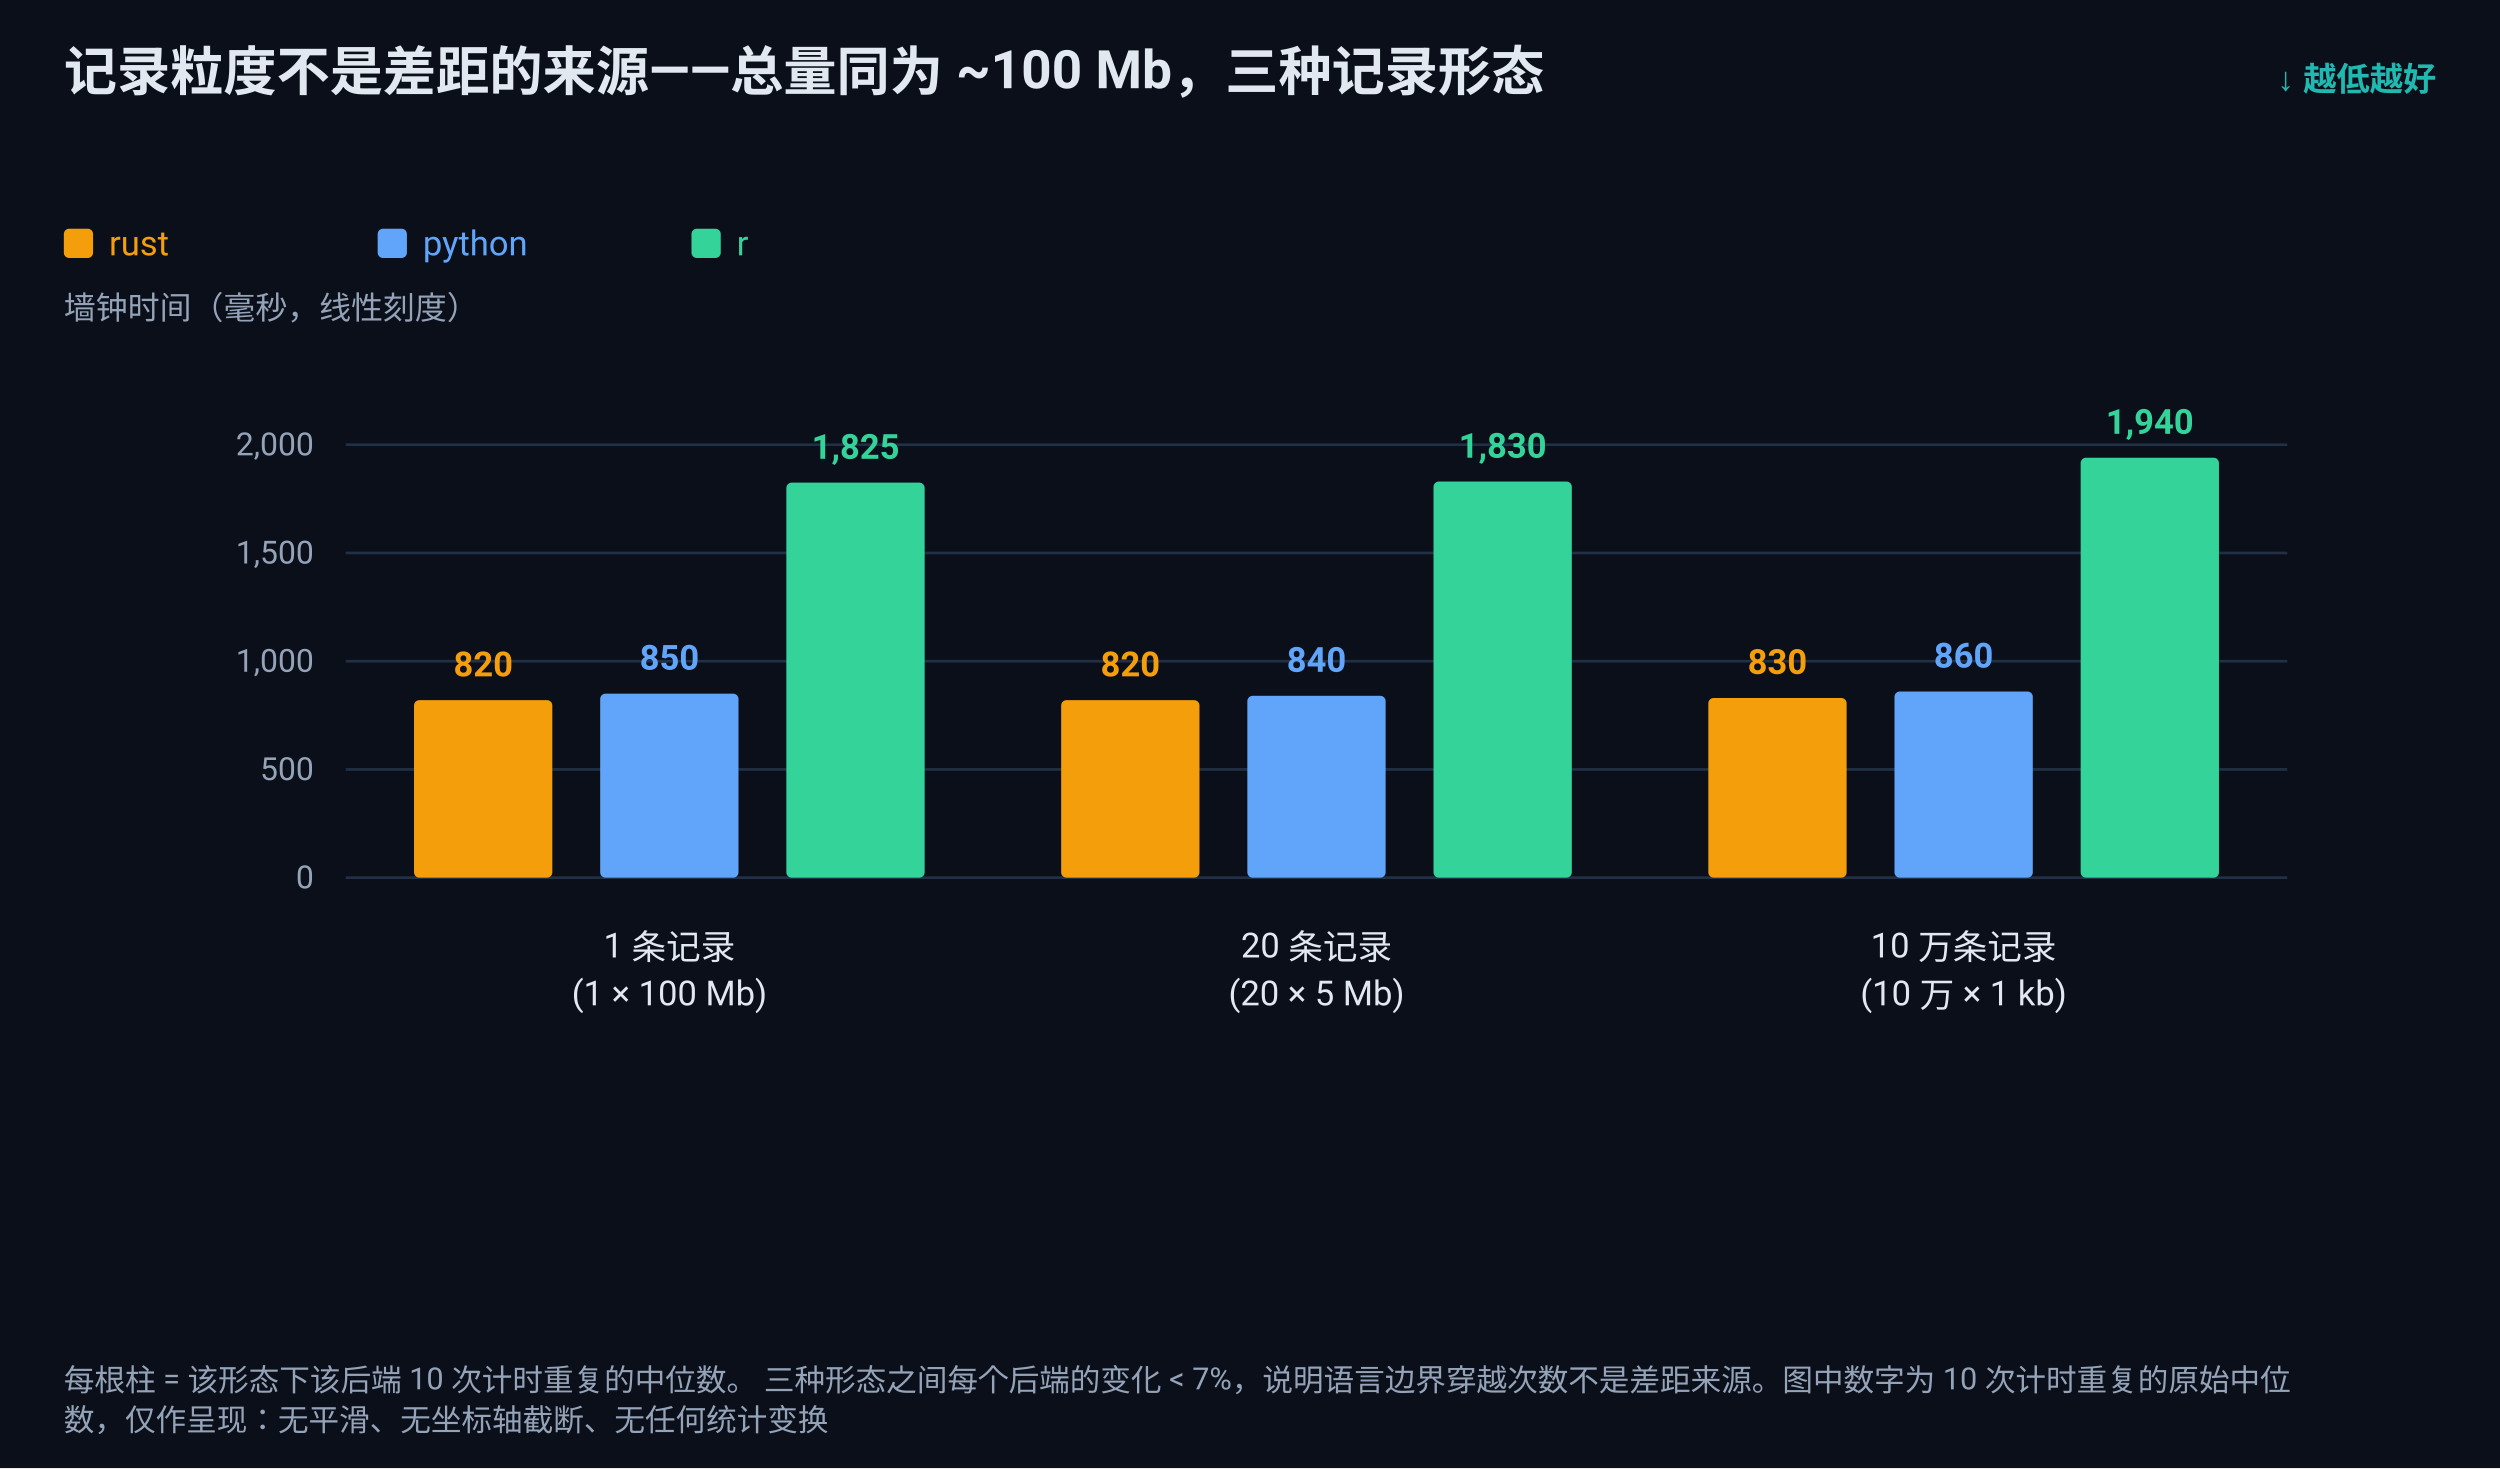
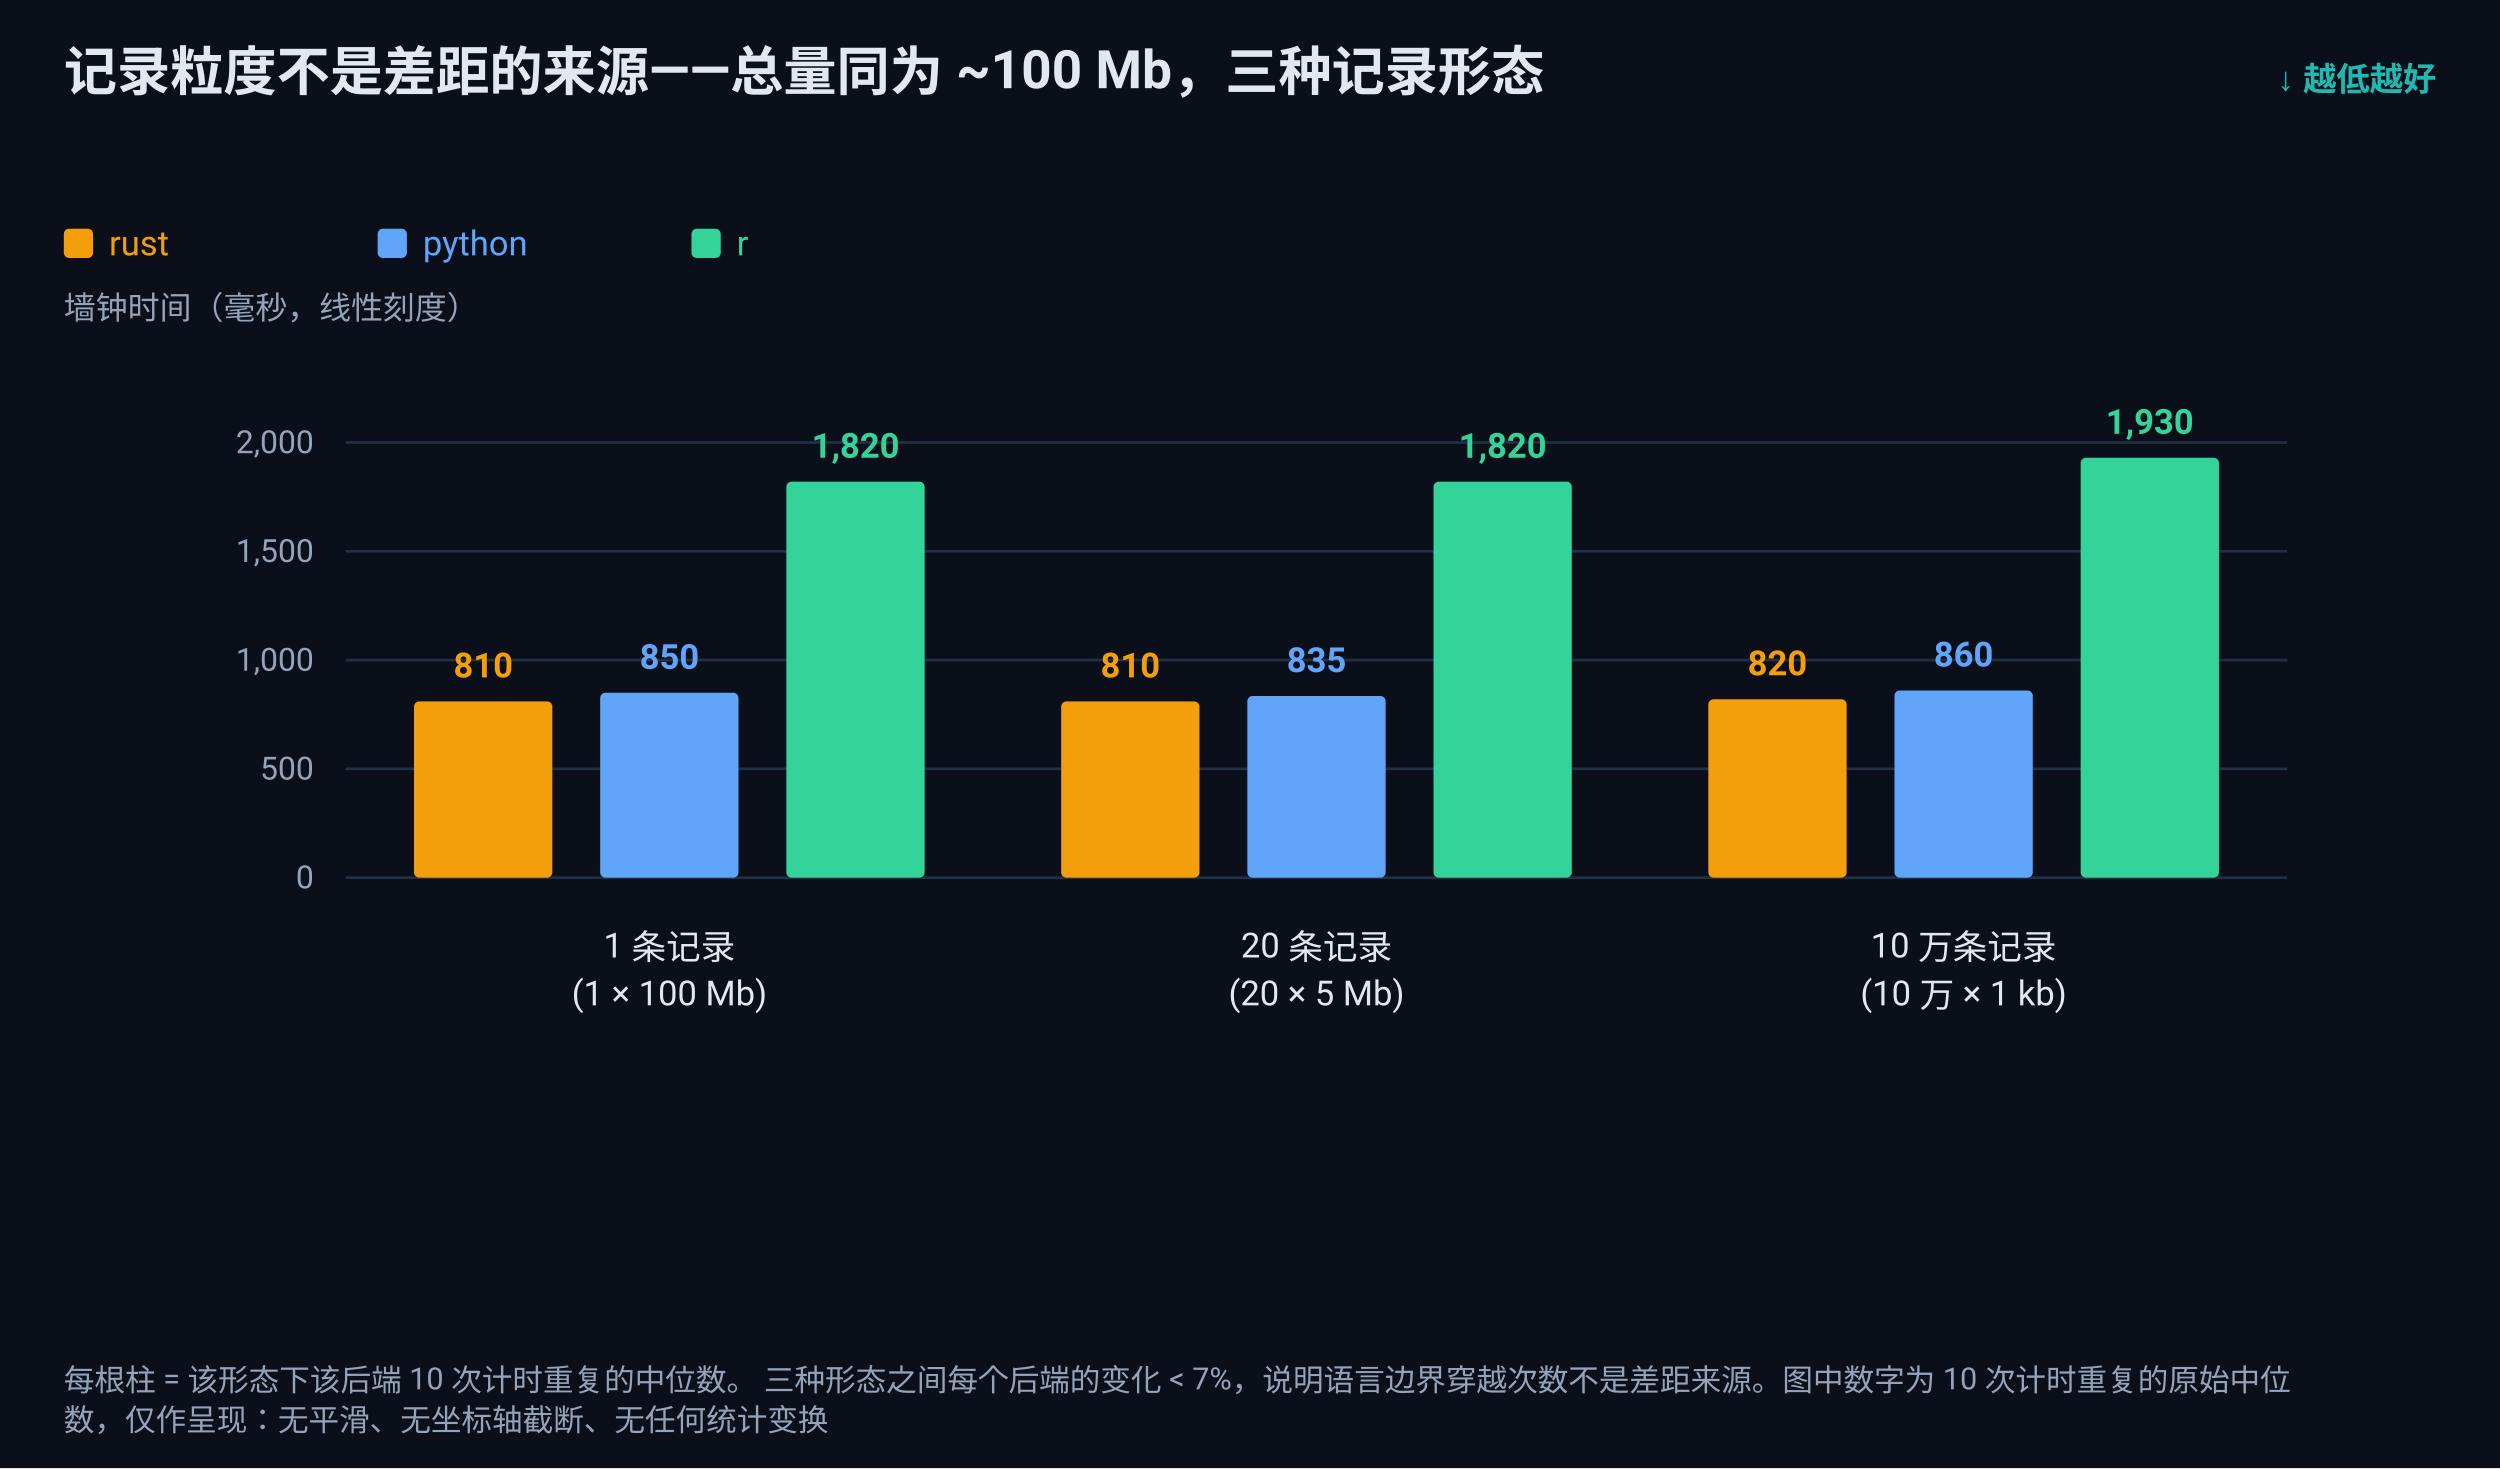
<svg xmlns="http://www.w3.org/2000/svg" viewBox="0 0 940 552" width="940" height="552" role="img" aria-label="记录粒度不是差距的来源——总量同为 ~100 Mb，三种记录形态">
  <rect width="940" height="552" fill="#0a0f1a" />
  <text x="24" y="34" fill="#e2e8f0" font-family="-apple-system,BlinkMacSystemFont,'Segoe UI',Roboto,'Helvetica Neue',Arial,'Noto Sans SC',sans-serif" font-size="20" font-weight="600">记录粒度不是差距的来源——总量同为 ~100 Mb，三种记录形态</text>
  <text x="916" y="34" fill="#20B8B0" font-family="-apple-system,BlinkMacSystemFont,'Segoe UI',Roboto,'Helvetica Neue',Arial,'Noto Sans SC',sans-serif" font-size="12.5" font-weight="600" text-anchor="end">↓ 越低越好</text>
  <rect x="24.00" y="86.00" width="11.00" height="11.00" rx="2" fill="#f59e0b" opacity="1.0" />
  <text x="41.0" y="96.0" fill="#f59e0b" font-family="-apple-system,BlinkMacSystemFont,'Segoe UI',Roboto,'Helvetica Neue',Arial,'Noto Sans SC',sans-serif" font-size="13" font-weight="400" text-anchor="start">rust</text>
  <rect x="142.00" y="86.00" width="11.00" height="11.00" rx="2" fill="#60a5fa" opacity="1.0" />
  <text x="159.0" y="96.0" fill="#60a5fa" font-family="-apple-system,BlinkMacSystemFont,'Segoe UI',Roboto,'Helvetica Neue',Arial,'Noto Sans SC',sans-serif" font-size="13" font-weight="400" text-anchor="start">python</text>
  <rect x="260.00" y="86.00" width="11.00" height="11.00" rx="2" fill="#34d399" opacity="1.0" />
  <text x="277.0" y="96.0" fill="#34d399" font-family="-apple-system,BlinkMacSystemFont,'Segoe UI',Roboto,'Helvetica Neue',Arial,'Noto Sans SC',sans-serif" font-size="13" font-weight="400" text-anchor="start">r</text>
  <line x1="130.00" y1="330.00" x2="860.00" y2="330.00" stroke="#223046" stroke-width="1.0" opacity="1.0" />
  <text x="118.0" y="334.0" fill="#94a3b8" font-family="-apple-system,BlinkMacSystemFont,'Segoe UI',Roboto,'Helvetica Neue',Arial,'Noto Sans SC',sans-serif" font-size="12" font-weight="400" text-anchor="end">0</text>
-   <line x1="130.00" y1="289.31" x2="860.00" y2="289.31" stroke="#223046" stroke-width="1.0" opacity="1.0" />
-   <text x="118.0" y="293.3" fill="#94a3b8" font-family="-apple-system,BlinkMacSystemFont,'Segoe UI',Roboto,'Helvetica Neue',Arial,'Noto Sans SC',sans-serif" font-size="12" font-weight="400" text-anchor="end">500</text>
-   <line x1="130.00" y1="248.61" x2="860.00" y2="248.61" stroke="#223046" stroke-width="1.0" opacity="1.0" />
-   <text x="118.0" y="252.6" fill="#94a3b8" font-family="-apple-system,BlinkMacSystemFont,'Segoe UI',Roboto,'Helvetica Neue',Arial,'Noto Sans SC',sans-serif" font-size="12" font-weight="400" text-anchor="end">1,000</text>
-   <line x1="130.00" y1="207.92" x2="860.00" y2="207.92" stroke="#223046" stroke-width="1.0" opacity="1.0" />
-   <text x="118.0" y="211.9" fill="#94a3b8" font-family="-apple-system,BlinkMacSystemFont,'Segoe UI',Roboto,'Helvetica Neue',Arial,'Noto Sans SC',sans-serif" font-size="12" font-weight="400" text-anchor="end">1,500</text>
-   <line x1="130.00" y1="167.22" x2="860.00" y2="167.22" stroke="#223046" stroke-width="1.0" opacity="1.0" />
-   <text x="118.0" y="171.2" fill="#94a3b8" font-family="-apple-system,BlinkMacSystemFont,'Segoe UI',Roboto,'Helvetica Neue',Arial,'Noto Sans SC',sans-serif" font-size="12" font-weight="400" text-anchor="end">2,000</text>
+   <line x1="130.00" y1="289.09" x2="860.00" y2="289.09" stroke="#223046" stroke-width="1.0" opacity="1.0" />
+   <text x="118.0" y="293.1" fill="#94a3b8" font-family="-apple-system,BlinkMacSystemFont,'Segoe UI',Roboto,'Helvetica Neue',Arial,'Noto Sans SC',sans-serif" font-size="12" font-weight="400" text-anchor="end">500</text>
+   <line x1="130.00" y1="248.19" x2="860.00" y2="248.19" stroke="#223046" stroke-width="1.0" opacity="1.0" />
+   <text x="118.0" y="252.2" fill="#94a3b8" font-family="-apple-system,BlinkMacSystemFont,'Segoe UI',Roboto,'Helvetica Neue',Arial,'Noto Sans SC',sans-serif" font-size="12" font-weight="400" text-anchor="end">1,000</text>
+   <line x1="130.00" y1="207.28" x2="860.00" y2="207.28" stroke="#223046" stroke-width="1.0" opacity="1.0" />
+   <text x="118.0" y="211.3" fill="#94a3b8" font-family="-apple-system,BlinkMacSystemFont,'Segoe UI',Roboto,'Helvetica Neue',Arial,'Noto Sans SC',sans-serif" font-size="12" font-weight="400" text-anchor="end">1,500</text>
+   <line x1="130.00" y1="166.38" x2="860.00" y2="166.38" stroke="#223046" stroke-width="1.0" opacity="1.0" />
+   <text x="118.0" y="170.4" fill="#94a3b8" font-family="-apple-system,BlinkMacSystemFont,'Segoe UI',Roboto,'Helvetica Neue',Arial,'Noto Sans SC',sans-serif" font-size="12" font-weight="400" text-anchor="end">2,000</text>
  <text x="24.0" y="120.0" fill="#94a3b8" font-family="-apple-system,BlinkMacSystemFont,'Segoe UI',Roboto,'Helvetica Neue',Arial,'Noto Sans SC',sans-serif" font-size="12" font-weight="400" text-anchor="start">墙钟时间（毫秒，线性刻度）</text>
-   <rect x="155.67" y="263.26" width="52.00" height="66.74" rx="2" fill="#f59e0b" opacity="1.0" />
-   <text x="181.7" y="254.3" fill="#f59e0b" font-family="-apple-system,BlinkMacSystemFont,'Segoe UI',Roboto,'Helvetica Neue',Arial,'Noto Sans SC',sans-serif" font-size="13" font-weight="600" text-anchor="middle">820</text>
-   <rect x="225.67" y="260.82" width="52.00" height="69.18" rx="2" fill="#60a5fa" opacity="1.0" />
-   <text x="251.7" y="251.8" fill="#60a5fa" font-family="-apple-system,BlinkMacSystemFont,'Segoe UI',Roboto,'Helvetica Neue',Arial,'Noto Sans SC',sans-serif" font-size="13" font-weight="600" text-anchor="middle">850</text>
-   <rect x="295.67" y="181.47" width="52.00" height="148.53" rx="2" fill="#34d399" opacity="1.0" />
-   <text x="321.7" y="172.5" fill="#34d399" font-family="-apple-system,BlinkMacSystemFont,'Segoe UI',Roboto,'Helvetica Neue',Arial,'Noto Sans SC',sans-serif" font-size="13" font-weight="600" text-anchor="middle">1,825</text>
+   <rect x="155.67" y="263.73" width="52.00" height="66.27" rx="2" fill="#f59e0b" opacity="1.0" />
+   <text x="181.7" y="254.7" fill="#f59e0b" font-family="-apple-system,BlinkMacSystemFont,'Segoe UI',Roboto,'Helvetica Neue',Arial,'Noto Sans SC',sans-serif" font-size="13" font-weight="600" text-anchor="middle">810</text>
+   <rect x="225.67" y="260.46" width="52.00" height="69.54" rx="2" fill="#60a5fa" opacity="1.0" />
+   <text x="251.7" y="251.5" fill="#60a5fa" font-family="-apple-system,BlinkMacSystemFont,'Segoe UI',Roboto,'Helvetica Neue',Arial,'Noto Sans SC',sans-serif" font-size="13" font-weight="600" text-anchor="middle">850</text>
+   <rect x="295.67" y="181.10" width="52.00" height="148.90" rx="2" fill="#34d399" opacity="1.0" />
+   <text x="321.7" y="172.1" fill="#34d399" font-family="-apple-system,BlinkMacSystemFont,'Segoe UI',Roboto,'Helvetica Neue',Arial,'Noto Sans SC',sans-serif" font-size="13" font-weight="600" text-anchor="middle">1,820</text>
  <text x="251.7" y="360.0" fill="#e2e8f0" font-family="-apple-system,BlinkMacSystemFont,'Segoe UI',Roboto,'Helvetica Neue',Arial,'Noto Sans SC',sans-serif" font-size="13" font-weight="400" text-anchor="middle">1 条记录</text>
  <text x="251.7" y="378.0" fill="#e2e8f0" font-family="-apple-system,BlinkMacSystemFont,'Segoe UI',Roboto,'Helvetica Neue',Arial,'Noto Sans SC',sans-serif" font-size="13" font-weight="400" text-anchor="middle">(1 × 100 Mb)</text>
-   <rect x="399.00" y="263.26" width="52.00" height="66.74" rx="2" fill="#f59e0b" opacity="1.0" />
-   <text x="425.0" y="254.3" fill="#f59e0b" font-family="-apple-system,BlinkMacSystemFont,'Segoe UI',Roboto,'Helvetica Neue',Arial,'Noto Sans SC',sans-serif" font-size="13" font-weight="600" text-anchor="middle">820</text>
-   <rect x="469.00" y="261.63" width="52.00" height="68.37" rx="2" fill="#60a5fa" opacity="1.0" />
-   <text x="495.0" y="252.6" fill="#60a5fa" font-family="-apple-system,BlinkMacSystemFont,'Segoe UI',Roboto,'Helvetica Neue',Arial,'Noto Sans SC',sans-serif" font-size="13" font-weight="600" text-anchor="middle">840</text>
-   <rect x="539.00" y="181.06" width="52.00" height="148.94" rx="2" fill="#34d399" opacity="1.0" />
-   <text x="565.0" y="172.1" fill="#34d399" font-family="-apple-system,BlinkMacSystemFont,'Segoe UI',Roboto,'Helvetica Neue',Arial,'Noto Sans SC',sans-serif" font-size="13" font-weight="600" text-anchor="middle">1,830</text>
+   <rect x="399.00" y="263.73" width="52.00" height="66.27" rx="2" fill="#f59e0b" opacity="1.0" />
+   <text x="425.0" y="254.7" fill="#f59e0b" font-family="-apple-system,BlinkMacSystemFont,'Segoe UI',Roboto,'Helvetica Neue',Arial,'Noto Sans SC',sans-serif" font-size="13" font-weight="600" text-anchor="middle">810</text>
+   <rect x="469.00" y="261.69" width="52.00" height="68.31" rx="2" fill="#60a5fa" opacity="1.0" />
+   <text x="495.0" y="252.7" fill="#60a5fa" font-family="-apple-system,BlinkMacSystemFont,'Segoe UI',Roboto,'Helvetica Neue',Arial,'Noto Sans SC',sans-serif" font-size="13" font-weight="600" text-anchor="middle">835</text>
+   <rect x="539.00" y="181.10" width="52.00" height="148.90" rx="2" fill="#34d399" opacity="1.0" />
+   <text x="565.0" y="172.1" fill="#34d399" font-family="-apple-system,BlinkMacSystemFont,'Segoe UI',Roboto,'Helvetica Neue',Arial,'Noto Sans SC',sans-serif" font-size="13" font-weight="600" text-anchor="middle">1,820</text>
  <text x="495.0" y="360.0" fill="#e2e8f0" font-family="-apple-system,BlinkMacSystemFont,'Segoe UI',Roboto,'Helvetica Neue',Arial,'Noto Sans SC',sans-serif" font-size="13" font-weight="400" text-anchor="middle">20 条记录</text>
  <text x="495.0" y="378.0" fill="#e2e8f0" font-family="-apple-system,BlinkMacSystemFont,'Segoe UI',Roboto,'Helvetica Neue',Arial,'Noto Sans SC',sans-serif" font-size="13" font-weight="400" text-anchor="middle">(20 × 5 Mb)</text>
-   <rect x="642.33" y="262.45" width="52.00" height="67.55" rx="2" fill="#f59e0b" opacity="1.0" />
-   <text x="668.3" y="253.4" fill="#f59e0b" font-family="-apple-system,BlinkMacSystemFont,'Segoe UI',Roboto,'Helvetica Neue',Arial,'Noto Sans SC',sans-serif" font-size="13" font-weight="600" text-anchor="middle">830</text>
-   <rect x="712.33" y="260.01" width="52.00" height="69.99" rx="2" fill="#60a5fa" opacity="1.0" />
-   <text x="738.3" y="251.0" fill="#60a5fa" font-family="-apple-system,BlinkMacSystemFont,'Segoe UI',Roboto,'Helvetica Neue',Arial,'Noto Sans SC',sans-serif" font-size="13" font-weight="600" text-anchor="middle">860</text>
+   <rect x="642.33" y="262.92" width="52.00" height="67.08" rx="2" fill="#f59e0b" opacity="1.0" />
+   <text x="668.3" y="253.9" fill="#f59e0b" font-family="-apple-system,BlinkMacSystemFont,'Segoe UI',Roboto,'Helvetica Neue',Arial,'Noto Sans SC',sans-serif" font-size="13" font-weight="600" text-anchor="middle">820</text>
+   <rect x="712.33" y="259.64" width="52.00" height="70.36" rx="2" fill="#60a5fa" opacity="1.0" />
+   <text x="738.3" y="250.6" fill="#60a5fa" font-family="-apple-system,BlinkMacSystemFont,'Segoe UI',Roboto,'Helvetica Neue',Arial,'Noto Sans SC',sans-serif" font-size="13" font-weight="600" text-anchor="middle">860</text>
  <rect x="782.33" y="172.11" width="52.00" height="157.89" rx="2" fill="#34d399" opacity="1.0" />
-   <text x="808.3" y="163.1" fill="#34d399" font-family="-apple-system,BlinkMacSystemFont,'Segoe UI',Roboto,'Helvetica Neue',Arial,'Noto Sans SC',sans-serif" font-size="13" font-weight="600" text-anchor="middle">1,940</text>
+   <text x="808.3" y="163.1" fill="#34d399" font-family="-apple-system,BlinkMacSystemFont,'Segoe UI',Roboto,'Helvetica Neue',Arial,'Noto Sans SC',sans-serif" font-size="13" font-weight="600" text-anchor="middle">1,930</text>
  <text x="738.3" y="360.0" fill="#e2e8f0" font-family="-apple-system,BlinkMacSystemFont,'Segoe UI',Roboto,'Helvetica Neue',Arial,'Noto Sans SC',sans-serif" font-size="13" font-weight="400" text-anchor="middle">10 万条记录</text>
  <text x="738.3" y="378.0" fill="#e2e8f0" font-family="-apple-system,BlinkMacSystemFont,'Segoe UI',Roboto,'Helvetica Neue',Arial,'Noto Sans SC',sans-serif" font-size="13" font-weight="400" text-anchor="middle">(10 万 × 1 kb)</text>
  <text x="24" y="523" fill="#94a3b8" font-family="-apple-system,BlinkMacSystemFont,'Segoe UI',Roboto,'Helvetica Neue',Arial,'Noto Sans SC',sans-serif" font-size="11.5">每根柱 = 该形态下该后端 10 次计时重复的中位数。 三种形态之间每个后端的变化 &lt; 7%，说明语言边界穿越次数不是差距来源。图中数字为 10 次计时重复的原始中位</text>
  <text x="24" y="538" fill="#94a3b8" font-family="-apple-system,BlinkMacSystemFont,'Segoe UI',Roboto,'Helvetica Neue',Arial,'Noto Sans SC',sans-serif" font-size="11.5">数，仅作呈现：无平滑、无坐标轴截断、无任何统计变换</text>
</svg>
